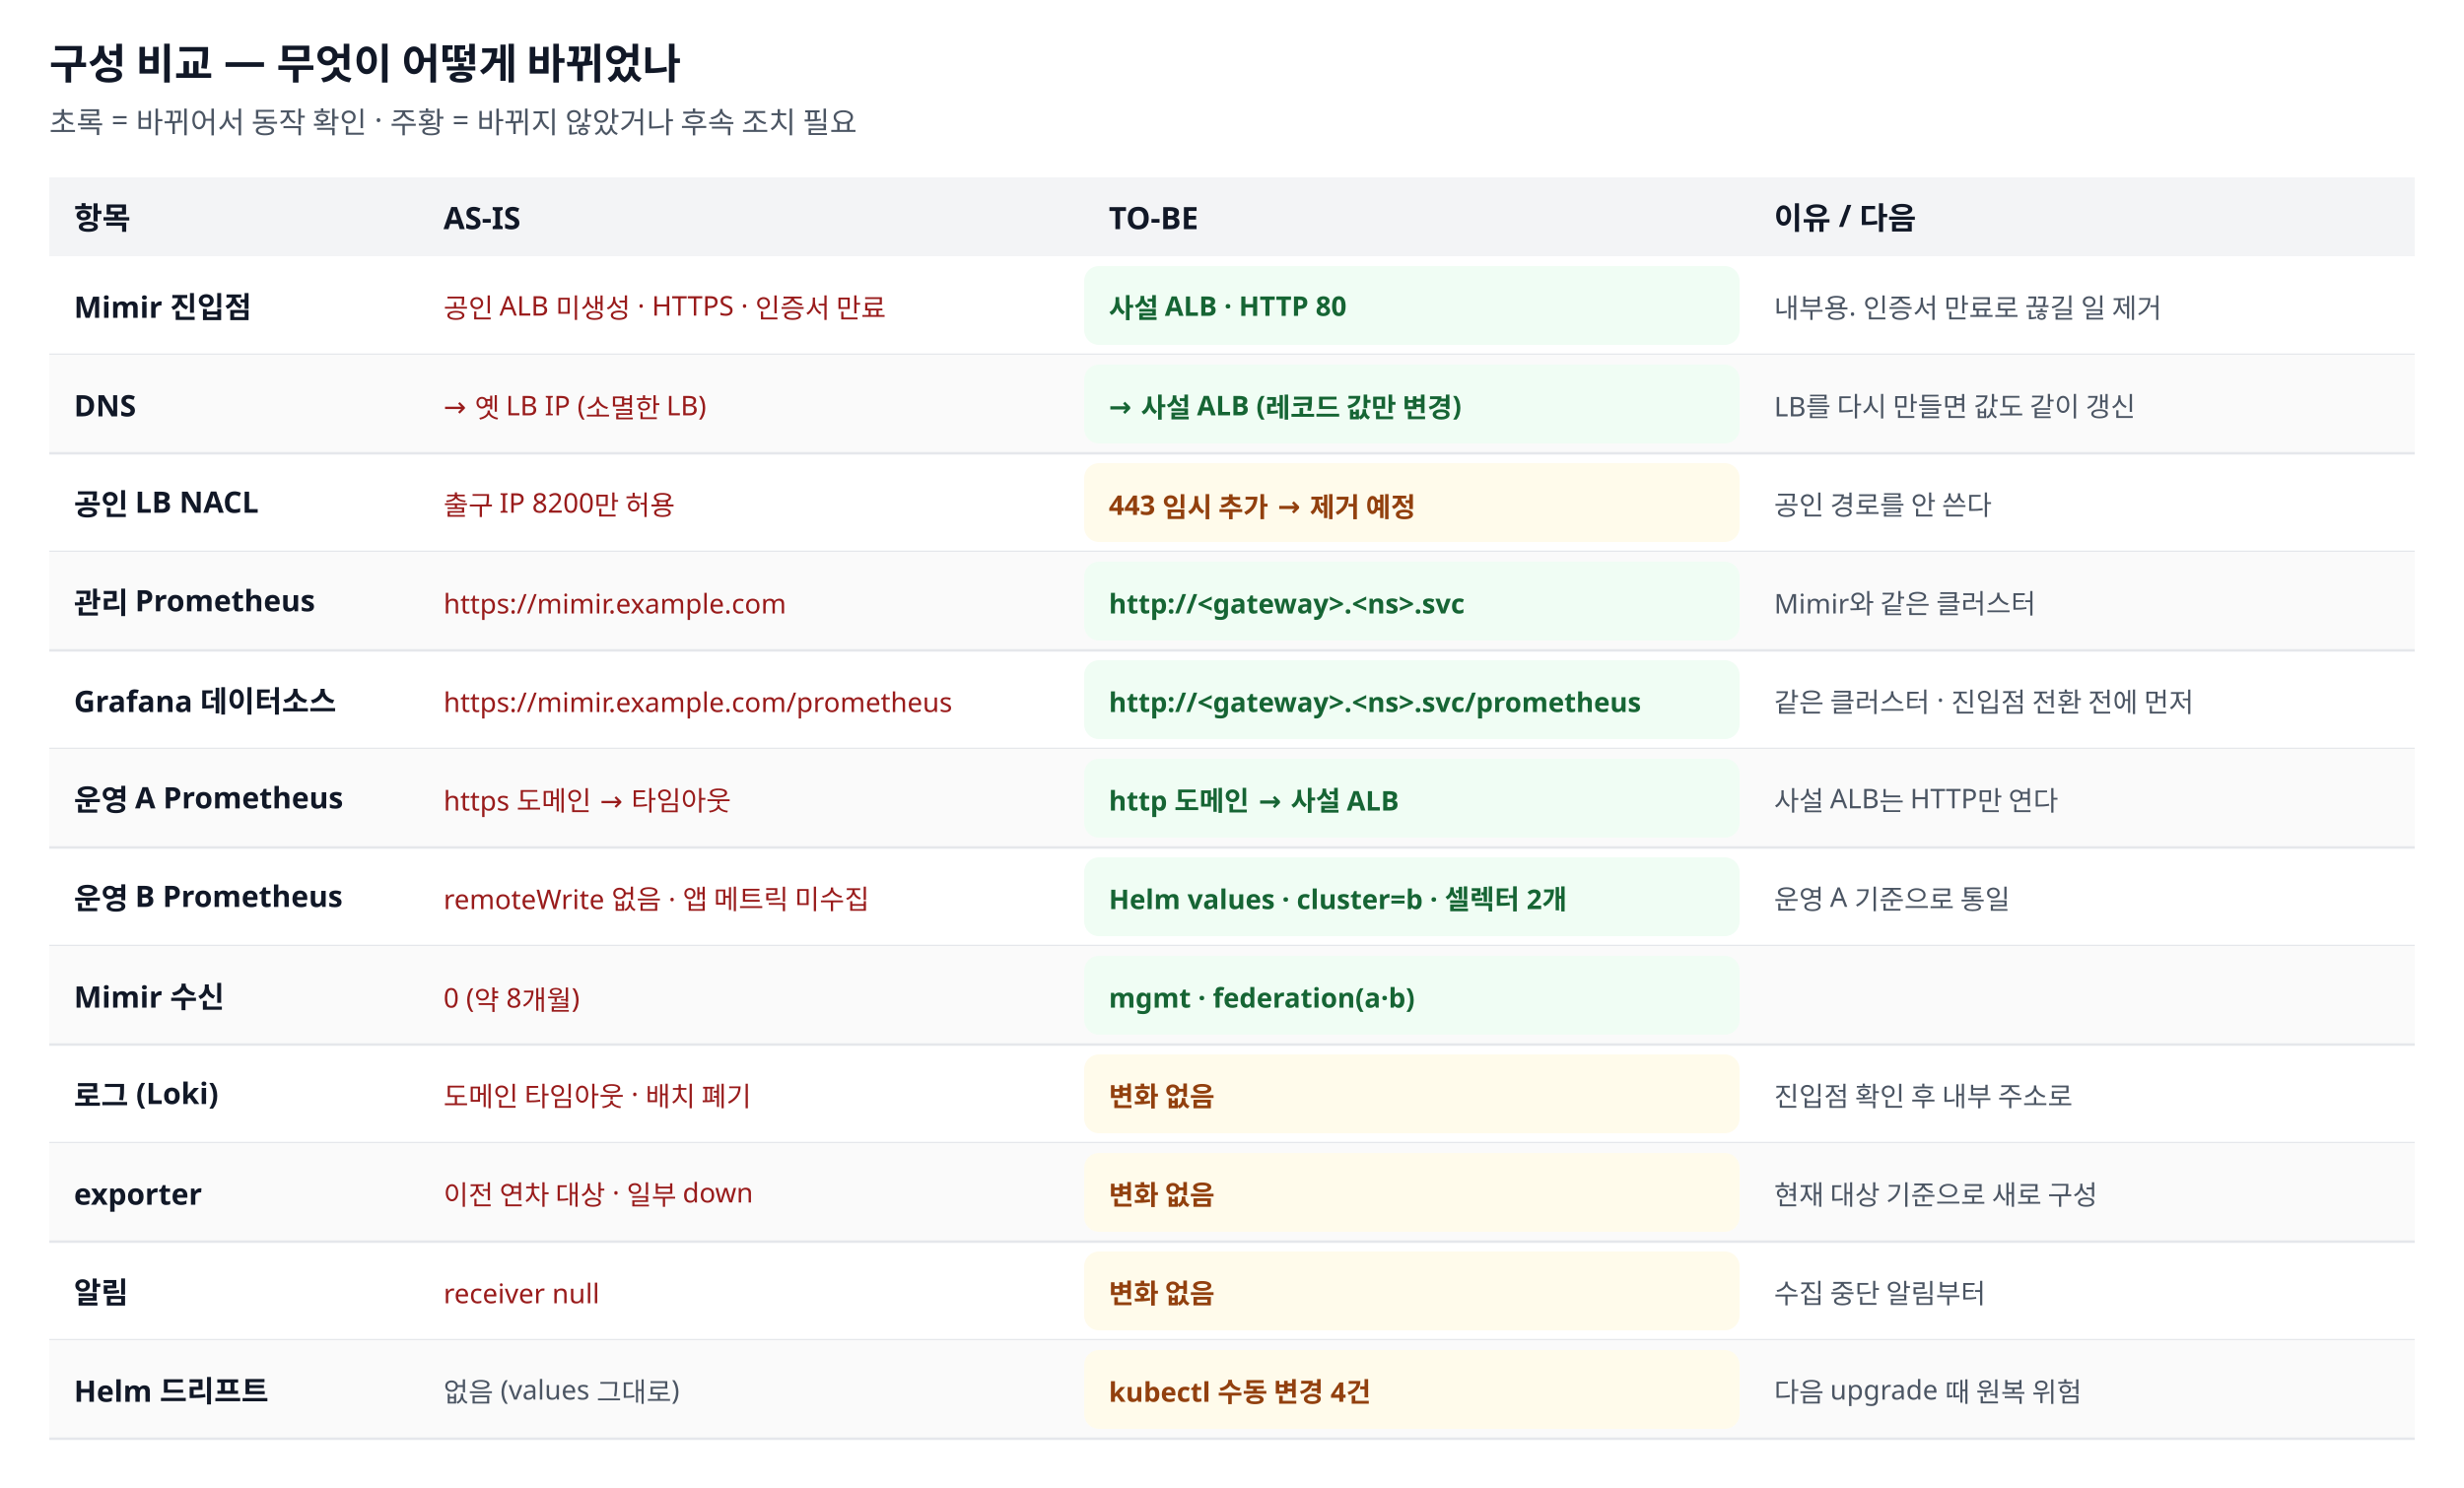
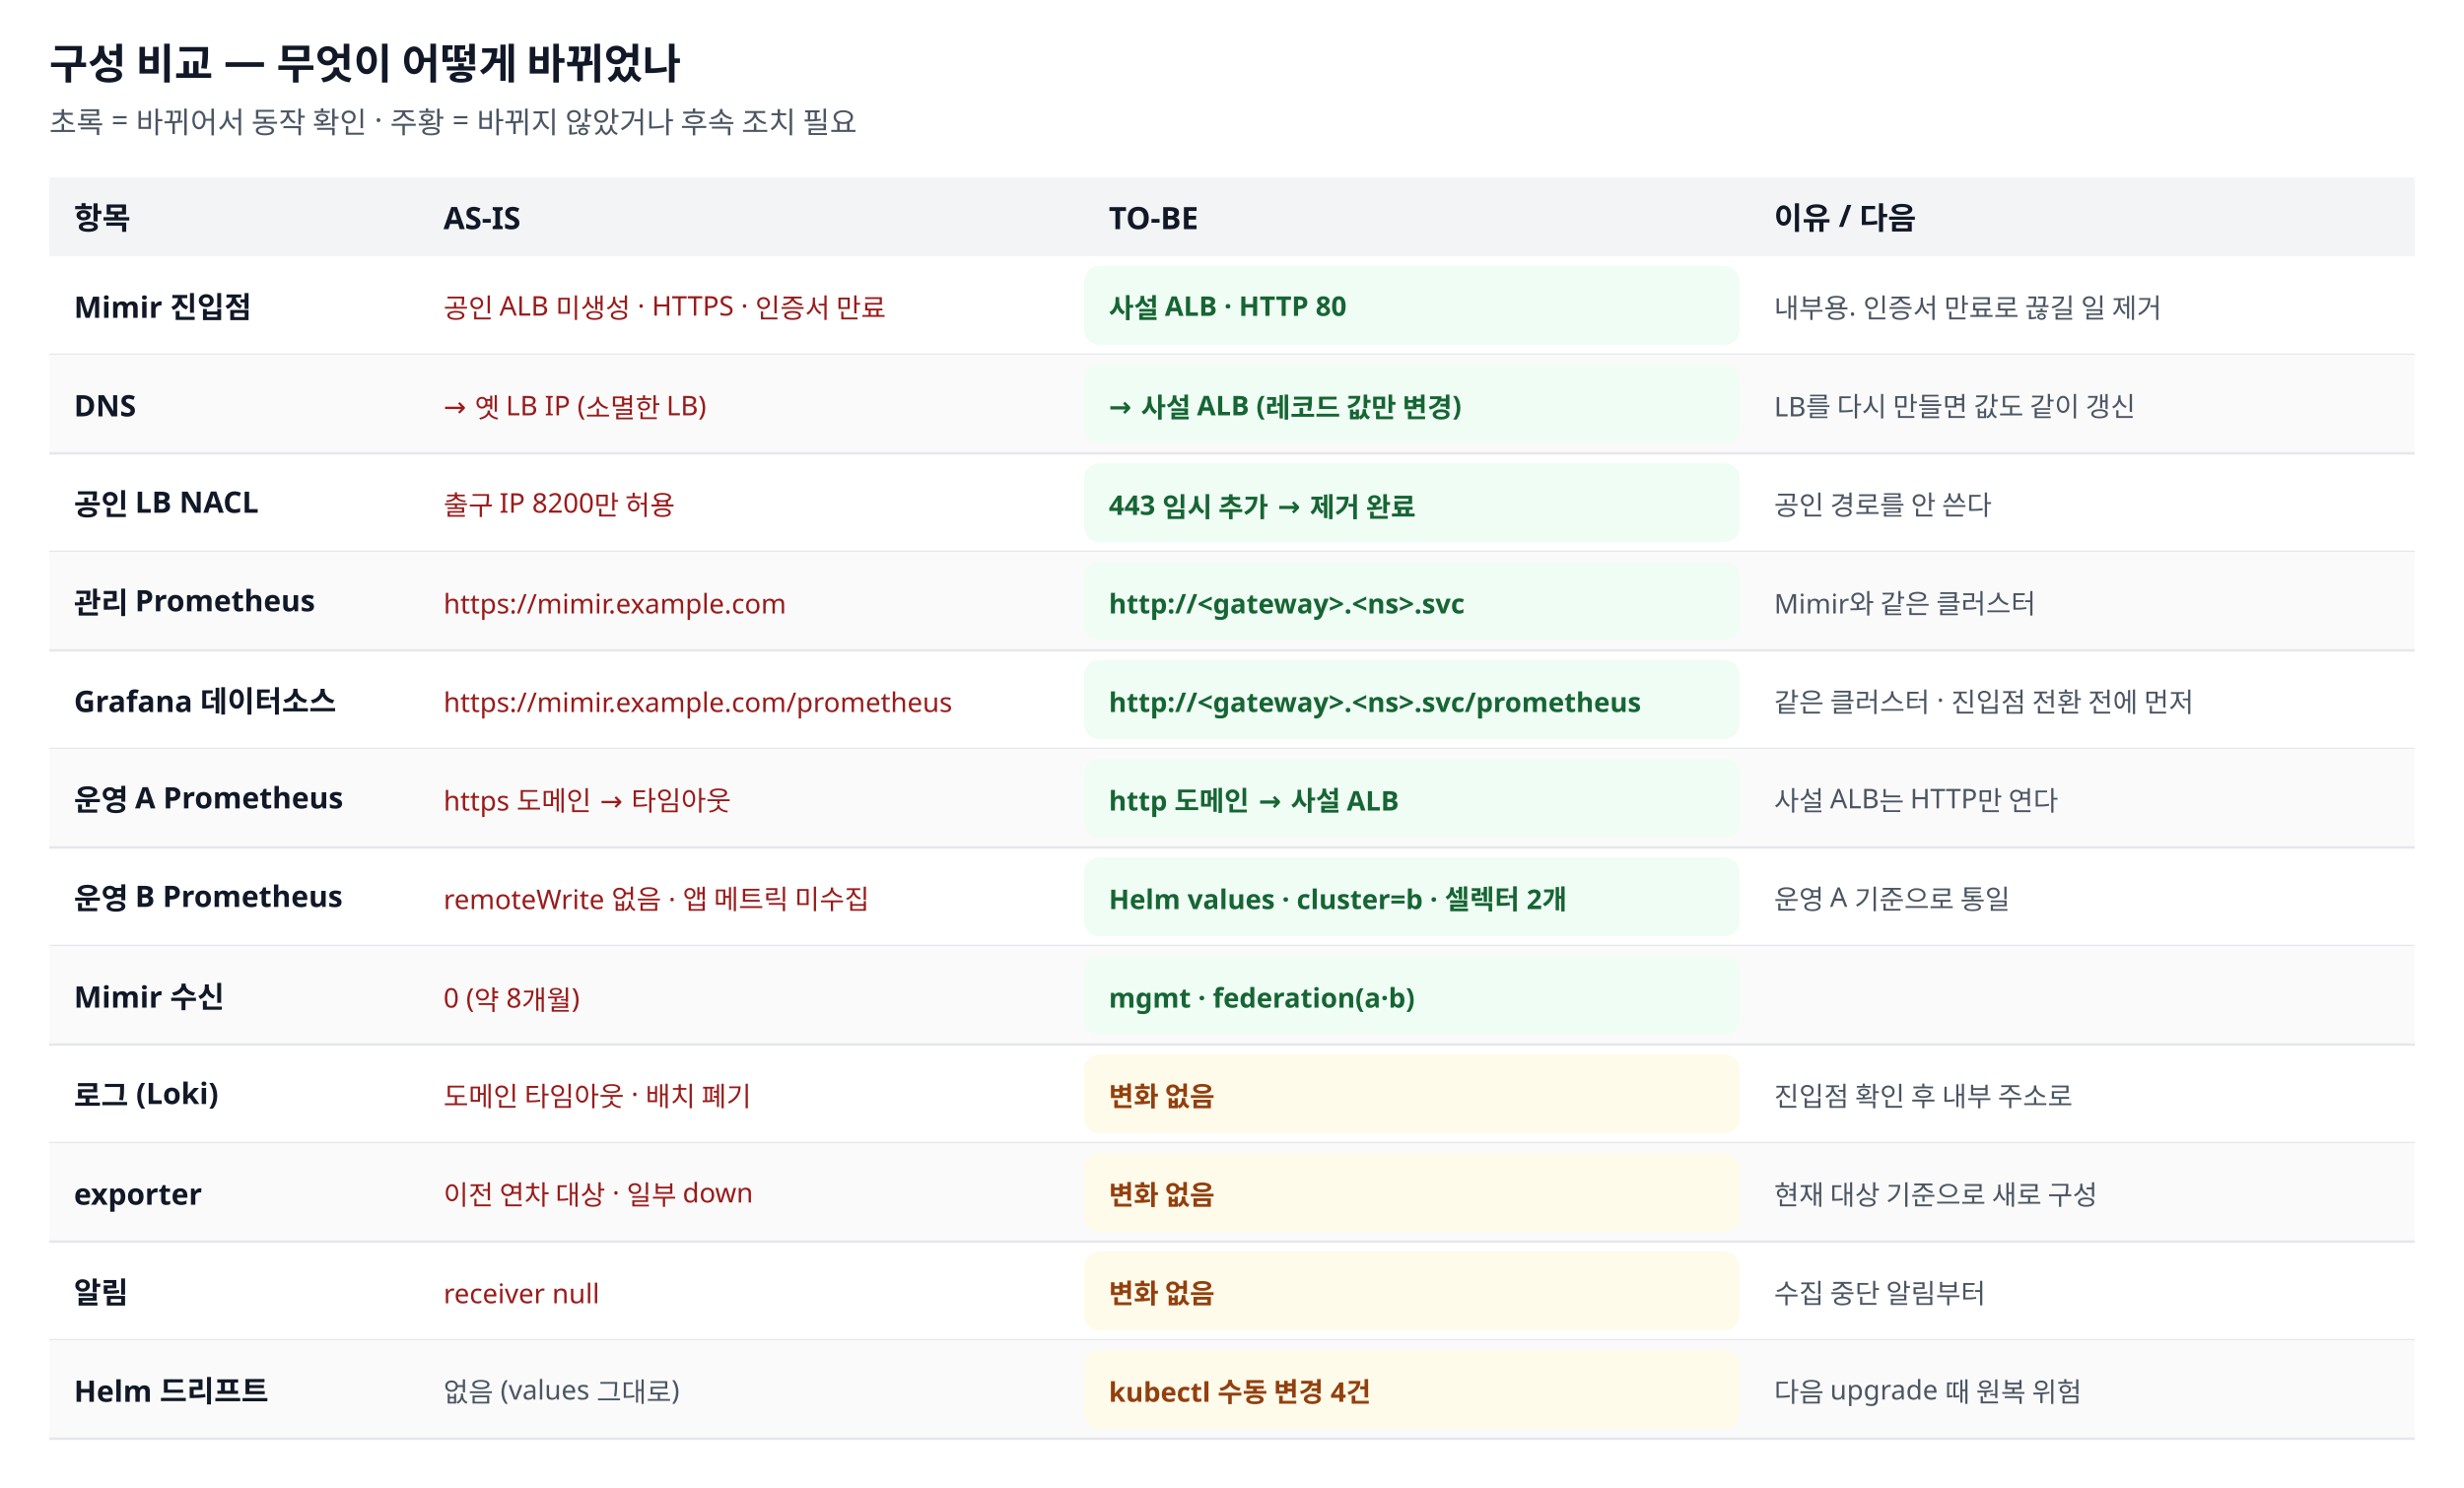
<svg xmlns="http://www.w3.org/2000/svg" width="1000" height="604" viewBox="0 0 1000 604" font-family="'Apple SD Gothic Neo','Noto Sans KR','Malgun Gothic',sans-serif">
  <defs>
    <marker id="a" viewBox="0 0 10 10" refX="9" refY="5" markerWidth="7" markerHeight="7" orient="auto-start-reverse">
      <path d="M0,0 L10,5 L0,10 z" fill="#374151" />
    </marker>
    <marker id="r" viewBox="0 0 10 10" refX="9" refY="5" markerWidth="7" markerHeight="7" orient="auto-start-reverse">
      <path d="M0,0 L10,5 L0,10 z" fill="#DC2626" />
    </marker>
    <marker id="b" viewBox="0 0 10 10" refX="9" refY="5" markerWidth="7" markerHeight="7" orient="auto-start-reverse">
      <path d="M0,0 L10,5 L0,10 z" fill="#0369A1" />
    </marker>
  </defs>
  <rect width="1000" height="604" fill="#FFFFFF" />
  <text x="20" y="32" font-size="17" fill="#111827" font-weight="700">구성 비교 — 무엇이 어떻게 바뀌었나</text>
  <text x="20" y="54" font-size="12" fill="#4B5563">초록 = 바뀌어서 동작 확인 · 주황 = 바뀌지 않았거나 후속 조치 필요</text>
  <rect x="20" y="72" width="960" height="32" fill="#F3F4F6" />
  <text x="30" y="93" font-size="12.5" fill="#111827" font-weight="700">항목</text>
  <text x="180" y="93" font-size="12.5" fill="#111827" font-weight="700">AS-IS</text>
  <text x="450" y="93" font-size="12.5" fill="#111827" font-weight="700">TO-BE</text>
  <text x="720" y="93" font-size="12.5" fill="#111827" font-weight="700">이유 / 다음</text>
  <rect x="440" y="108" width="266" height="32" rx="6" fill="#F0FDF4" />
  <text x="30" y="129" font-size="12" fill="#111827" font-weight="700">Mimir 진입점</text>
  <text x="180" y="129" font-size="11" fill="#991B1B">공인 ALB 미생성 · HTTPS · 인증서 만료</text>
  <text x="450" y="129" font-size="11" fill="#166534" font-weight="700">사설 ALB · HTTP 80</text>
  <text x="720" y="129" font-size="11" fill="#4B5563">내부용. 인증서 만료로 끊길 일 제거</text>
  <line x1="20" y1="144" x2="980" y2="144" stroke="#E5E7EB" />
  <rect x="20" y="144" width="960" height="40" fill="#FAFAFA" />
  <rect x="440" y="148" width="266" height="32" rx="6" fill="#F0FDF4" />
  <text x="30" y="169" font-size="12" fill="#111827" font-weight="700">DNS</text>
  <text x="180" y="169" font-size="11" fill="#991B1B">→ 옛 LB IP (소멸한 LB)</text>
  <text x="450" y="169" font-size="11" fill="#166534" font-weight="700">→ 사설 ALB (레코드 값만 변경)</text>
  <text x="720" y="169" font-size="11" fill="#4B5563">LB를 다시 만들면 값도 같이 갱신</text>
  <line x1="20" y1="184" x2="980" y2="184" stroke="#E5E7EB" />
-   <rect x="440" y="188" width="266" height="32" rx="6" fill="#FFFBEB" />
+   <rect x="440" y="188" width="266" height="32" rx="6" fill="#F0FDF4" />
  <text x="30" y="209" font-size="12" fill="#111827" font-weight="700">공인 LB NACL</text>
  <text x="180" y="209" font-size="11" fill="#991B1B">출구 IP 8200만 허용</text>
-   <text x="450" y="209" font-size="11" fill="#92400E" font-weight="700">443 임시 추가 → 제거 예정</text>
+   <text x="450" y="209" font-size="11" fill="#166534" font-weight="700">443 임시 추가 → 제거 완료</text>
  <text x="720" y="209" font-size="11" fill="#4B5563">공인 경로를 안 쓴다</text>
  <line x1="20" y1="224" x2="980" y2="224" stroke="#E5E7EB" />
  <rect x="20" y="224" width="960" height="40" fill="#FAFAFA" />
  <rect x="440" y="228" width="266" height="32" rx="6" fill="#F0FDF4" />
  <text x="30" y="249" font-size="12" fill="#111827" font-weight="700">관리 Prometheus</text>
  <text x="180" y="249" font-size="11" fill="#991B1B">https://mimir.example.com</text>
  <text x="450" y="249" font-size="11" fill="#166534" font-weight="700">http://&lt;gateway&gt;.&lt;ns&gt;.svc</text>
  <text x="720" y="249" font-size="11" fill="#4B5563">Mimir와 같은 클러스터</text>
  <line x1="20" y1="264" x2="980" y2="264" stroke="#E5E7EB" />
  <rect x="440" y="268" width="266" height="32" rx="6" fill="#F0FDF4" />
  <text x="30" y="289" font-size="12" fill="#111827" font-weight="700">Grafana 데이터소스</text>
  <text x="180" y="289" font-size="11" fill="#991B1B">https://mimir.example.com/prometheus</text>
  <text x="450" y="289" font-size="11" fill="#166534" font-weight="700">http://&lt;gateway&gt;.&lt;ns&gt;.svc/prometheus</text>
  <text x="720" y="289" font-size="11" fill="#4B5563">같은 클러스터 · 진입점 전환 전에 먼저</text>
  <line x1="20" y1="304" x2="980" y2="304" stroke="#E5E7EB" />
  <rect x="20" y="304" width="960" height="40" fill="#FAFAFA" />
  <rect x="440" y="308" width="266" height="32" rx="6" fill="#F0FDF4" />
  <text x="30" y="329" font-size="12" fill="#111827" font-weight="700">운영 A Prometheus</text>
  <text x="180" y="329" font-size="11" fill="#991B1B">https 도메인 → 타임아웃</text>
  <text x="450" y="329" font-size="11" fill="#166534" font-weight="700">http 도메인 → 사설 ALB</text>
  <text x="720" y="329" font-size="11" fill="#4B5563">사설 ALB는 HTTP만 연다</text>
  <line x1="20" y1="344" x2="980" y2="344" stroke="#E5E7EB" />
  <rect x="440" y="348" width="266" height="32" rx="6" fill="#F0FDF4" />
  <text x="30" y="369" font-size="12" fill="#111827" font-weight="700">운영 B Prometheus</text>
  <text x="180" y="369" font-size="11" fill="#991B1B">remoteWrite 없음 · 앱 메트릭 미수집</text>
  <text x="450" y="369" font-size="11" fill="#166534" font-weight="700">Helm values · cluster=b · 셀렉터 2개</text>
  <text x="720" y="369" font-size="11" fill="#4B5563">운영 A 기준으로 통일</text>
  <line x1="20" y1="384" x2="980" y2="384" stroke="#E5E7EB" />
  <rect x="20" y="384" width="960" height="40" fill="#FAFAFA" />
  <rect x="440" y="388" width="266" height="32" rx="6" fill="#F0FDF4" />
  <text x="30" y="409" font-size="12" fill="#111827" font-weight="700">Mimir 수신</text>
  <text x="180" y="409" font-size="11" fill="#991B1B">0 (약 8개월)</text>
  <text x="450" y="409" font-size="11" fill="#166534" font-weight="700">mgmt · federation(a·b)</text>
  <text x="720" y="409" font-size="11" fill="#4B5563" />
  <line x1="20" y1="424" x2="980" y2="424" stroke="#E5E7EB" />
  <rect x="440" y="428" width="266" height="32" rx="6" fill="#FFFBEB" />
  <text x="30" y="449" font-size="12" fill="#111827" font-weight="700">로그 (Loki)</text>
  <text x="180" y="449" font-size="11" fill="#991B1B">도메인 타임아웃 · 배치 폐기</text>
  <text x="450" y="449" font-size="11" fill="#92400E" font-weight="700">변화 없음</text>
  <text x="720" y="449" font-size="11" fill="#4B5563">진입점 확인 후 내부 주소로</text>
  <line x1="20" y1="464" x2="980" y2="464" stroke="#E5E7EB" />
  <rect x="20" y="464" width="960" height="40" fill="#FAFAFA" />
  <rect x="440" y="468" width="266" height="32" rx="6" fill="#FFFBEB" />
  <text x="30" y="489" font-size="12" fill="#111827" font-weight="700">exporter</text>
  <text x="180" y="489" font-size="11" fill="#991B1B">이전 연차 대상 · 일부 down</text>
  <text x="450" y="489" font-size="11" fill="#92400E" font-weight="700">변화 없음</text>
  <text x="720" y="489" font-size="11" fill="#4B5563">현재 대상 기준으로 새로 구성</text>
  <line x1="20" y1="504" x2="980" y2="504" stroke="#E5E7EB" />
  <rect x="440" y="508" width="266" height="32" rx="6" fill="#FFFBEB" />
  <text x="30" y="529" font-size="12" fill="#111827" font-weight="700">알림</text>
  <text x="180" y="529" font-size="11" fill="#991B1B">receiver null</text>
  <text x="450" y="529" font-size="11" fill="#92400E" font-weight="700">변화 없음</text>
  <text x="720" y="529" font-size="11" fill="#4B5563">수집 중단 알림부터</text>
  <line x1="20" y1="544" x2="980" y2="544" stroke="#E5E7EB" />
  <rect x="20" y="544" width="960" height="40" fill="#FAFAFA" />
  <rect x="440" y="548" width="266" height="32" rx="6" fill="#FFFBEB" />
  <text x="30" y="569" font-size="12" fill="#111827" font-weight="700">Helm 드리프트</text>
  <text x="180" y="569" font-size="11" fill="#4B5563">없음 (values 그대로)</text>
  <text x="450" y="569" font-size="11" fill="#92400E" font-weight="700">kubectl 수동 변경 4건</text>
  <text x="720" y="569" font-size="11" fill="#4B5563">다음 upgrade 때 원복 위험</text>
  <line x1="20" y1="584" x2="980" y2="584" stroke="#E5E7EB" />
</svg>
